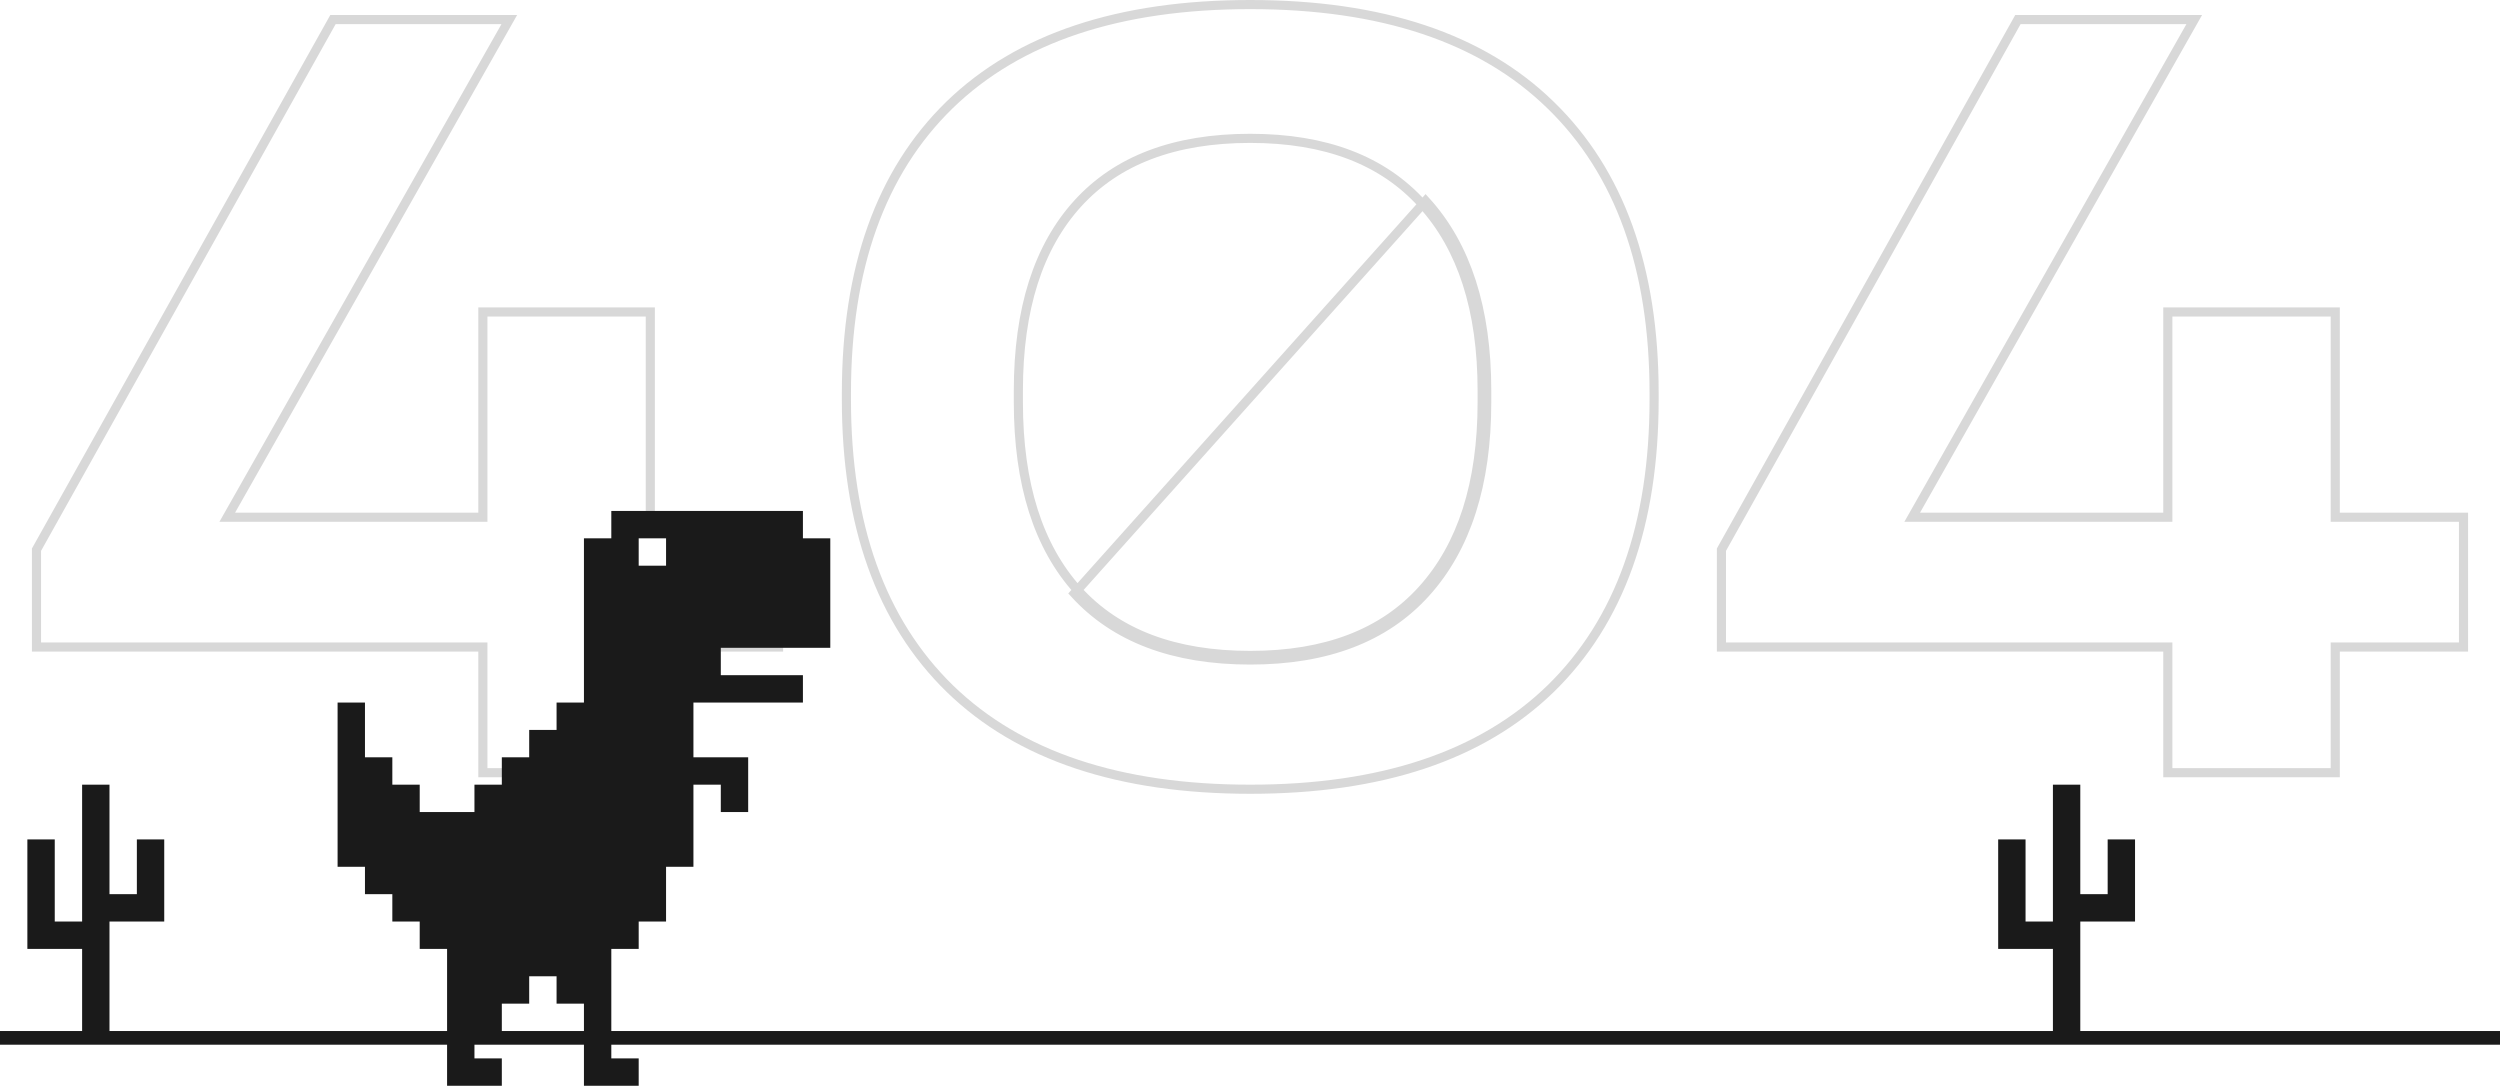
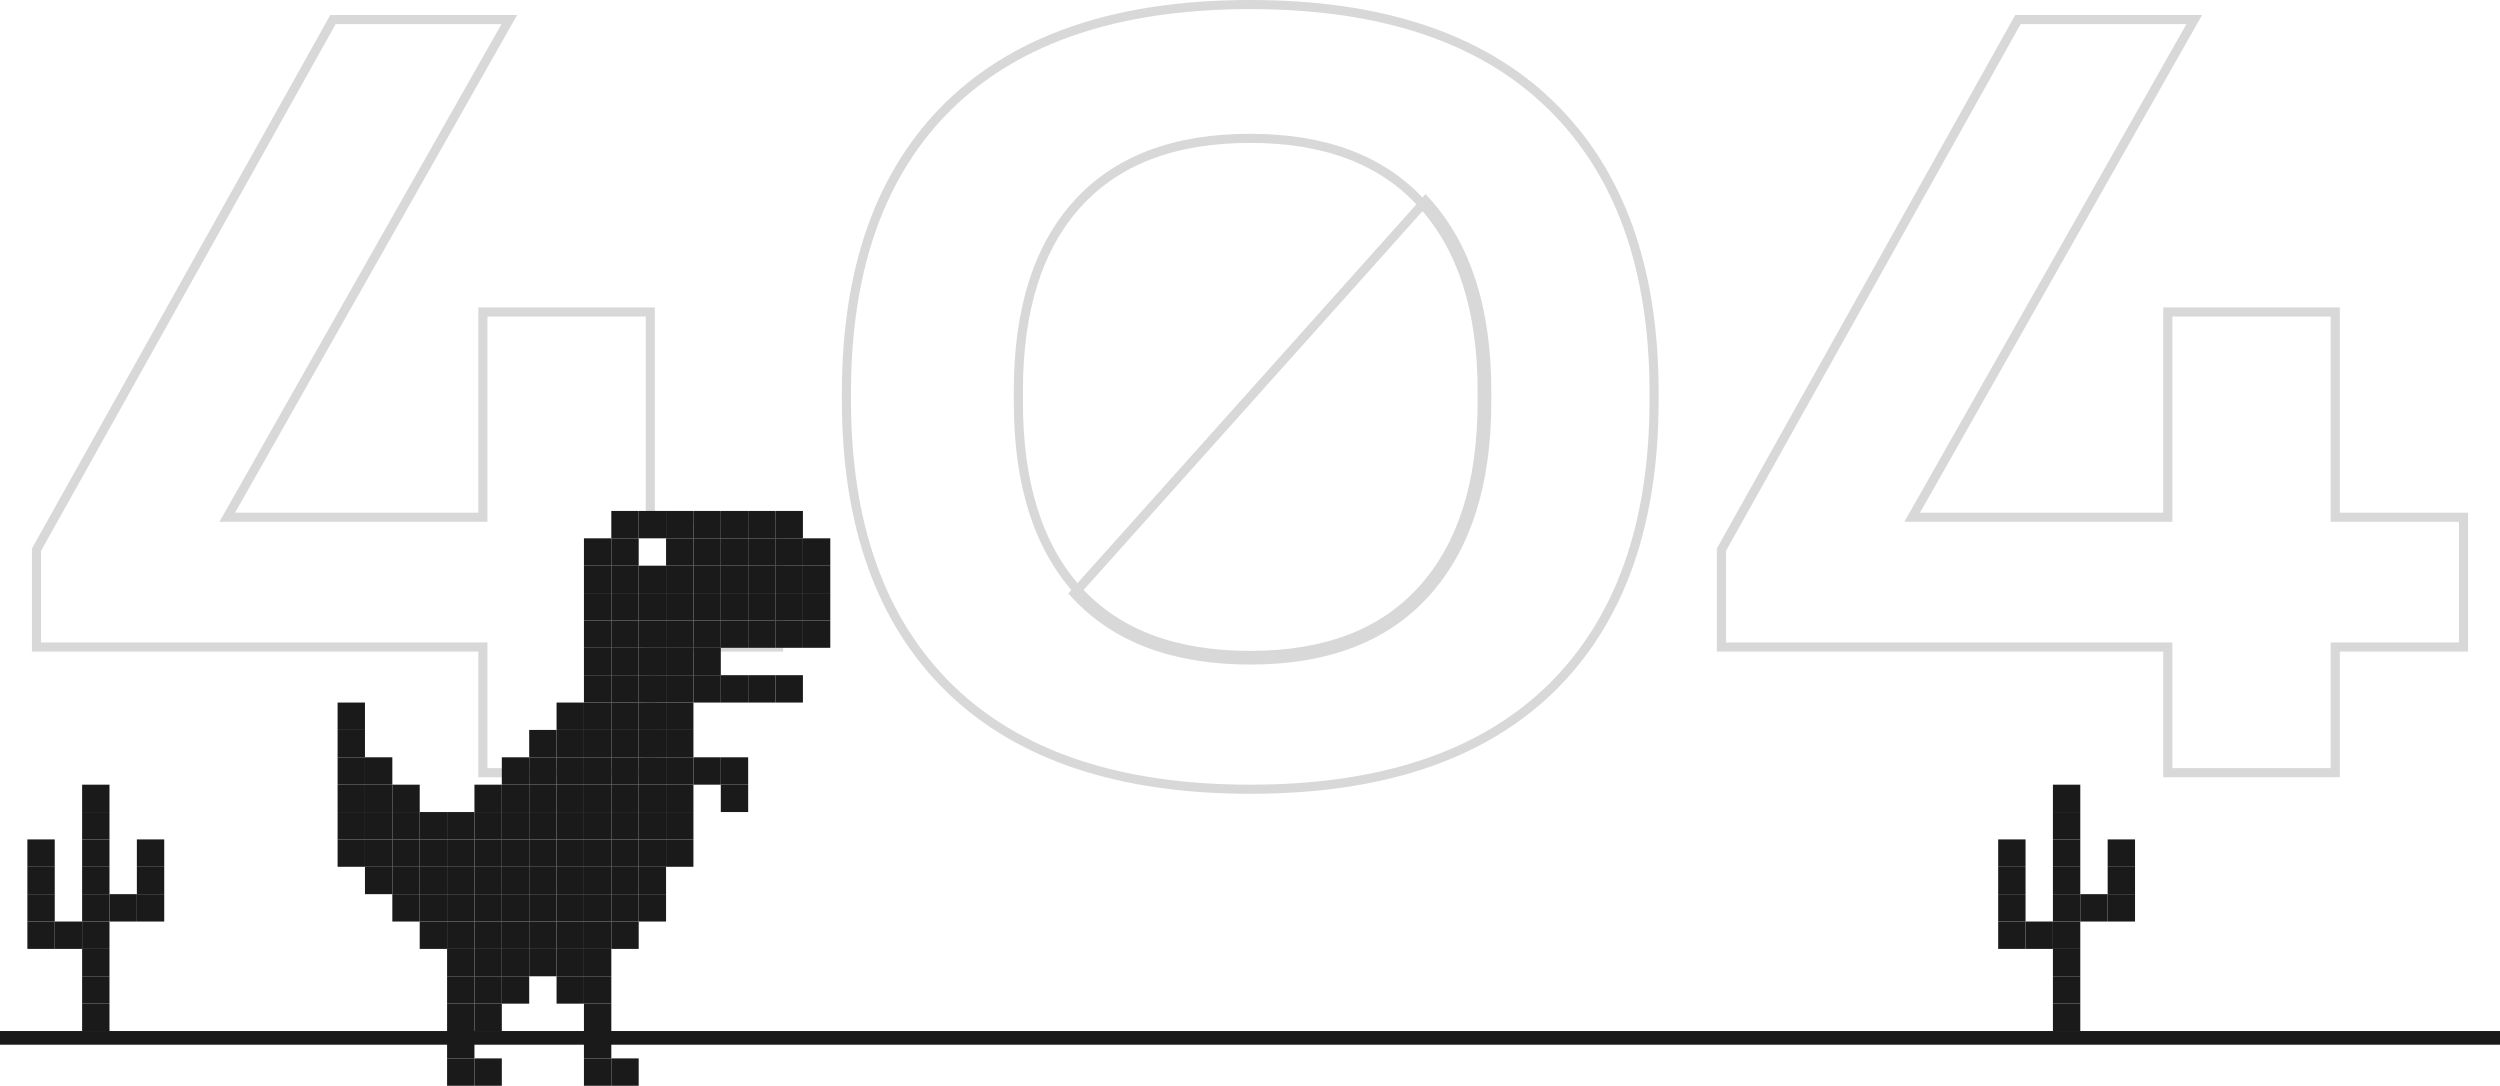
- <svg xmlns="http://www.w3.org/2000/svg" width="548" height="238" fill="none">
-   <path d="M105.846 168.378v1h36.701v-27.546h28.113v-28.45h-28.113V68.385h-36.701v44.997H49.81L110.79 5.786l.847-1.494H72.985l-.286.512L8.127 120.26l-.127.228v21.345h97.846v26.546zm102.392-17.392l.002.002C223.421 165.714 245.416 173 274.057 173c28.641 0 50.635-7.286 65.816-22.012l.002-.002c15.182-14.801 22.704-35.981 22.704-63.382v-1.427c0-27.328-7.522-48.435-22.704-63.163C324.766 8.286 302.77 1 274.057 1c-28.714 0-50.745 7.286-65.927 22.012l-.002.002c-15.109 14.728-22.594 35.836-22.594 63.163v1.427c0 27.401 7.522 48.581 22.704 63.382zm103.512-21.69h0c-8.62 9.541-21.13 14.377-37.693 14.377-16.64 0-29.186-4.802-37.805-14.269-8.638-9.561-13.028-23.262-13.028-41.252v-2.524c0-17.916 4.39-31.543 13.027-41.031 8.619-9.468 21.165-14.27 37.806-14.27 16.563 0 29.073 4.836 37.693 14.377l.003.003c8.712 9.563 13.136 23.156 13.136 40.921v2.524c0 17.839-4.424 31.507-13.139 41.144zm14.139-43.668c0-17.925-4.465-31.79-13.397-41.594l-76.981 86.042c8.859 9.731 21.707 14.597 38.546 14.597 16.765 0 29.577-4.902 38.435-14.707 8.932-9.877 13.397-23.815 13.397-41.814v-2.524zm149.297 82.75v1h36.701v-27.546H540v-28.45h-28.113V68.385h-36.701v44.997h-56.035L480.13 5.786l.847-1.494h-38.652l-.286.512-64.572 115.455-.127.228v21.345h97.846v26.546z" stroke="#D8D8D8" stroke-width="2" />
-   <path fill="#1A1A1A" d="M24 202v6h-6v-6zm0-24v6h-6v-6zm-6 24v6h-6v-6zm12-6v6h-6v-6zm-18 6v6H6v-6zm0-6v6H6v-6zm24-6v6h-6v-6zm-12 18v6h-6v-6zm0-24v6h-6v-6zm0-12v6h-6v-6zm0 42v6h-6v-6zm0-24v6h-6v-6zm-12-6v6H6v-6zm24 12v6h-6v-6zm-12 24v6h-6v-6zm0-24v6h-6v-6zm-12-6v6H6v-6zm24-6v6h-6v-6zm420 18v6h-6v-6zm0-24v6h-6v-6zm-6 24v6h-6v-6zm12-6v6h-6v-6zm-18 6v6h-6v-6zm0-6v6h-6v-6zm24-6v6h-6v-6zm-12 18v6h-6v-6zm0-24v6h-6v-6zm0-12v6h-6v-6zm0 42v6h-6v-6zm0-24v6h-6v-6zm-12-6v6h-6v-6zm24 12v6h-6v-6zm-12 24v6h-6v-6zm0-24v6h-6v-6zm-12-6v6h-6v-6zm24-6v6h-6v-6zm80 42v3H0v-3zM140 112v6h-6v-6zm24 0v6h-6v-6zm0 6v6h-6v-6zm0 6v6h-6v-6zm0 6v6h-6v-6zm0 6v6h-6v-6zm-18-24v6h-6v-6zm0 12v6h-6v-6zm0 6v6h-6v-6zm0 6v6h-6v-6zm0 6v6h-6v-6zm0 6v6h-6v-6zm0 6v6h-6v-6zm0 6v6h-6v-6zm-6 6v6h-6v-6zm0 6v6h-6v-6zm0 6v6h-6v-6zm0 6v6h-6v-6zm0 6v6h-6v-6zm0 6v6h-6v-6zm0 6v6h-6v-6zm24-54v6h-6v-6zm6-36v6h-6v-6zm0 6v6h-6v-6zm0 6v6h-6v-6zm0 6v6h-6v-6zm0 6v6h-6v-6zm-18-24v6h-6v-6zm0 6v6h-6v-6zm0 6v6h-6v-6zm0 6v6h-6v-6zm0 6v6h-6v-6zm0 6v6h-6v-6zm0 6v6h-6v-6zm0 6v6h-6v-6zm0 6v6h-6v-6zm-6 6v6h-6v-6zm0 6v6h-6v-6zm0 6v6h-6v-6zm0 6v6h-6v-6zm0 6v6h-6v-6zm0 6v6h-6v-6zm6-30v6h-6v-6zm0 6v6h-6v-6zm0 6v6h-6v-6zm0 6v6h-6v-6zm6-18v6h-6v-6zm6 0v6h-6v-6zm0 6v6h-6v-6zm6-24v6h-6v-6zm6-36v6h-6v-6zm0 6v6h-6v-6zm0 6v6h-6v-6zm0 6v6h-6v-6zm0 6v6h-6v-6zm6-18v6h-6v-6zm0 6v6h-6v-6zm0 6v6h-6v-6zm0 6v6h-6v-6zm-24-24v6h-6v-6zm0 6v6h-6v-6zm0 6v6h-6v-6zm0 6v6h-6v-6zm0 6v6h-6v-6zm0 6v6h-6v-6zm0 6v6h-6v-6zm18 0v6h-6v-6zm-42-30v6h-6v-6zm0 6v6h-6v-6zm0 6v6h-6v-6zm0 6v6h-6v-6zm0 6v6h-6v-6zm0 6v6h-6v-6zm0 6v6h-6v-6zm0 6v6h-6v-6zm-6 6v6h-6v-6zm0 6v6h-6v-6zm0 6v6h-6v-6zm0 6v6h-6v-6zm0 6v6h-6v-6zm0 6v6h-6v-6zm0 6v6h-6v-6zm0 6v6h-6v-6zm-30-30v6h-6v-6zm0 6v6h-6v-6zm0 6v6h-6v-6zm0 6v6h-6v-6zm0 6v6h-6v-6zm30-48v6h-6v-6zm0 6v6h-6v-6zm-6 6v6h-6v-6zm0 6v6h-6v-6zm0 6v6h-6v-6zm0 6v6h-6v-6zm0 6v6h-6v-6zm0 6v6h-6v-6zm0 6v6h-6v-6zm0 6v6h-6v-6zm-30-30v6h-6v-6zm0 6v6h-6v-6zm0 6v6h-6v-6zm0 6v6h-6v-6zm0-24v6h-6v-6zm30-12v6h-6v-6zm-6 6v6h-6v-6zm0 6v6h-6v-6zm0 6v6h-6v-6zm0 6v6h-6v-6zm0 6v6h-6v-6zm0 6v6h-6v-6zm0 6v6h-6v-6zm0 6v6h-6v-6zm0 6v6h-6v-6zm-30-36v6h-6v-6zm0 6v6h-6v-6zm0 6v6h-6v-6zm0-18v6h-6v-6zm0-6v6h-6v-6zm24 6v6h-6v-6zm0 6v6h-6v-6zm0 6v6h-6v-6zm0 6v6h-6v-6zm0 6v6h-6v-6zm0 6v6h-6v-6zm0 6v6h-6v-6zm0 6v6h-6v-6zm0 6v6h-6v-6zm24-6v6h-6v-6zm-6 0v6h-6v-6zm-48-36v6h-6v-6zm0 6v6h-6v-6zm0-12v6h-6v-6zm0-6v6h-6v-6zm0-6v6h-6v-6zm0-6v6h-6v-6zm60-36v6h-6v-6zm0 6v6h-6v-6zm0 6v6h-6v-6zm0 6v6h-6v-6zm0 6v6h-6v-6zm0 6v6h-6v-6zm0 6v6h-6v-6zm0 6v6h-6v-6zm-6 6v6h-6v-6zm0 6v6h-6v-6zm0 6v6h-6v-6zm0 6v6h-6v-6zm0 6v6h-6v-6zm0 6v6h-6v-6zm0 6v6h-6v-6zm0 6v6h-6v-6zm-30-30v6h-6v-6zm0 6v6h-6v-6zm0 6v6h-6v-6zm0 6v6h-6v-6zm0 6v6h-6v-6zm0 6v6h-6v-6zm0 6v6h-6v-6zm0 6v6h-6v-6zm30 0v6h-6v-6z" />
-   <path fill="#1A1A1A" d="M104 226v6h-6v-6zm30 0v6h-6v-6zm-30 6v6h-6v-6zm30 0v6h-6v-6zm-24 0v6h-6v-6zm30 0v6h-6v-6z" />
+ <svg xmlns="http://www.w3.org/2000/svg" width="548" height="238" viewBox="0 0 548 238" fill="none">
+   <path d="M105.846 168.378V169.378H106.846H141.547H142.547V168.378V141.832H169.66H170.66V140.832V114.382V113.382H169.66H142.547V69.385V68.385H141.547H106.846H105.846V69.385V113.382H49.81L110.79 5.786L111.637 4.292H109.92H73.572H72.985L72.699 4.804L8.127 120.259L8 120.487V120.748V140.832V141.832H9H105.846V168.378ZM208.238 150.986L208.24 150.988C223.421 165.714 245.416 173 274.057 173C302.698 173 324.692 165.714 339.873 150.988L339.875 150.986C355.057 136.185 362.579 115.005 362.579 87.604V86.177C362.579 58.849 355.057 37.742 339.875 23.014C324.766 8.286 302.77 1 274.057 1C245.343 1 223.312 8.286 208.13 23.012L208.128 23.014C193.019 37.742 185.534 58.85 185.534 86.177V87.604C185.534 115.005 193.056 136.185 208.238 150.986ZM311.75 129.296L311.75 129.296C303.13 138.837 290.62 143.673 274.057 143.673C257.417 143.673 244.871 138.871 236.252 129.404C227.614 119.843 223.224 106.142 223.224 88.152V85.628C223.224 67.712 227.614 54.085 236.251 44.597C244.87 35.129 257.416 30.327 274.057 30.327C290.62 30.327 303.13 35.163 311.75 44.704L311.753 44.707C320.465 54.27 324.889 67.863 324.889 85.628V88.152C324.889 105.991 320.465 119.659 311.75 129.296ZM325.889 85.628C325.889 67.703 321.424 53.838 312.492 44.034L235.511 130.076C244.37 139.807 257.218 144.673 274.057 144.673C290.822 144.673 303.634 139.771 312.492 129.966C321.424 120.089 325.889 106.151 325.889 88.152V85.628ZM475.186 168.378V169.378H476.186H510.887H511.887V168.378V141.832H539H540V140.832V114.382V113.382H539H511.887V69.385V68.385H510.887H476.186H475.186V69.385V113.382H419.151L480.13 5.786L480.977 4.292H479.26H442.912H442.325L442.039 4.804L377.467 120.259L377.34 120.487V120.748V140.832V141.832H378.34H475.186V168.378Z" stroke="#D8D8D8" stroke-width="2" />
+   <rect x="24" y="202" width="6" height="6" transform="rotate(90 24 202)" fill="#1A1A1A" />
+   <rect x="24" y="178" width="6" height="6" transform="rotate(90 24 178)" fill="#1A1A1A" />
+   <rect x="18" y="202" width="6" height="6" transform="rotate(90 18 202)" fill="#1A1A1A" />
+   <rect x="30" y="196" width="6" height="6" transform="rotate(90 30 196)" fill="#1A1A1A" />
+   <rect x="12" y="202" width="6" height="6" transform="rotate(90 12 202)" fill="#1A1A1A" />
+   <rect x="12" y="196" width="6" height="6" transform="rotate(90 12 196)" fill="#1A1A1A" />
+   <rect x="36" y="190" width="6" height="6" transform="rotate(90 36 190)" fill="#1A1A1A" />
+   <rect x="24" y="208" width="6" height="6" transform="rotate(90 24 208)" fill="#1A1A1A" />
+   <rect x="24" y="184" width="6" height="6" transform="rotate(90 24 184)" fill="#1A1A1A" />
+   <rect x="24" y="172" width="6" height="6" transform="rotate(90 24 172)" fill="#1A1A1A" />
+   <rect x="24" y="214" width="6" height="6" transform="rotate(90 24 214)" fill="#1A1A1A" />
+   <rect x="24" y="190" width="6" height="6" transform="rotate(90 24 190)" fill="#1A1A1A" />
+   <rect x="12" y="184" width="6" height="6" transform="rotate(90 12 184)" fill="#1A1A1A" />
+   <rect x="36" y="196" width="6" height="6" transform="rotate(90 36 196)" fill="#1A1A1A" />
+   <rect x="24" y="220" width="6" height="6" transform="rotate(90 24 220)" fill="#1A1A1A" />
+   <rect x="24" y="196" width="6" height="6" transform="rotate(90 24 196)" fill="#1A1A1A" />
+   <rect x="12" y="190" width="6" height="6" transform="rotate(90 12 190)" fill="#1A1A1A" />
+   <rect x="36" y="184" width="6" height="6" transform="rotate(90 36 184)" fill="#1A1A1A" />
+   <rect x="456" y="202" width="6" height="6" transform="rotate(90 456 202)" fill="#1A1A1A" />
+   <rect x="456" y="178" width="6" height="6" transform="rotate(90 456 178)" fill="#1A1A1A" />
+   <rect x="450" y="202" width="6" height="6" transform="rotate(90 450 202)" fill="#1A1A1A" />
+   <rect x="462" y="196" width="6" height="6" transform="rotate(90 462 196)" fill="#1A1A1A" />
+   <rect x="444" y="202" width="6" height="6" transform="rotate(90 444 202)" fill="#1A1A1A" />
+   <rect x="444" y="196" width="6" height="6" transform="rotate(90 444 196)" fill="#1A1A1A" />
+   <rect x="468" y="190" width="6" height="6" transform="rotate(90 468 190)" fill="#1A1A1A" />
+   <rect x="456" y="208" width="6" height="6" transform="rotate(90 456 208)" fill="#1A1A1A" />
+   <rect x="456" y="184" width="6" height="6" transform="rotate(90 456 184)" fill="#1A1A1A" />
+   <rect x="456" y="172" width="6" height="6" transform="rotate(90 456 172)" fill="#1A1A1A" />
+   <rect x="456" y="214" width="6" height="6" transform="rotate(90 456 214)" fill="#1A1A1A" />
+   <rect x="456" y="190" width="6" height="6" transform="rotate(90 456 190)" fill="#1A1A1A" />
+   <rect x="444" y="184" width="6" height="6" transform="rotate(90 444 184)" fill="#1A1A1A" />
+   <rect x="468" y="196" width="6" height="6" transform="rotate(90 468 196)" fill="#1A1A1A" />
+   <rect x="456" y="220" width="6" height="6" transform="rotate(90 456 220)" fill="#1A1A1A" />
+   <rect x="456" y="196" width="6" height="6" transform="rotate(90 456 196)" fill="#1A1A1A" />
+   <rect x="444" y="190" width="6" height="6" transform="rotate(90 444 190)" fill="#1A1A1A" />
+   <rect x="468" y="184" width="6" height="6" transform="rotate(90 468 184)" fill="#1A1A1A" />
+   <rect x="548" y="226" width="3" height="548" transform="rotate(90 548 226)" fill="#1A1A1A" />
+   <rect x="140" y="112" width="6" height="6" transform="rotate(90 140 112)" fill="#1A1A1A" />
+   <rect x="164" y="112" width="6" height="6" transform="rotate(90 164 112)" fill="#1A1A1A" />
+   <rect x="164" y="118" width="6" height="6" transform="rotate(90 164 118)" fill="#1A1A1A" />
+   <rect x="164" y="124" width="6" height="6" transform="rotate(90 164 124)" fill="#1A1A1A" />
+   <rect x="164" y="130" width="6" height="6" transform="rotate(90 164 130)" fill="#1A1A1A" />
+   <rect x="164" y="136" width="6" height="6" transform="rotate(90 164 136)" fill="#1A1A1A" />
+   <rect x="146" y="112" width="6" height="6" transform="rotate(90 146 112)" fill="#1A1A1A" />
+   <rect x="146" y="124" width="6" height="6" transform="rotate(90 146 124)" fill="#1A1A1A" />
+   <rect x="146" y="130" width="6" height="6" transform="rotate(90 146 130)" fill="#1A1A1A" />
+   <rect x="146" y="136" width="6" height="6" transform="rotate(90 146 136)" fill="#1A1A1A" />
+   <rect x="146" y="142" width="6" height="6" transform="rotate(90 146 142)" fill="#1A1A1A" />
+   <rect x="146" y="148" width="6" height="6" transform="rotate(90 146 148)" fill="#1A1A1A" />
+   <rect x="146" y="154" width="6" height="6" transform="rotate(90 146 154)" fill="#1A1A1A" />
+   <rect x="146" y="160" width="6" height="6" transform="rotate(90 146 160)" fill="#1A1A1A" />
+   <rect x="140" y="166" width="6" height="6" transform="rotate(90 140 166)" fill="#1A1A1A" />
+   <rect x="140" y="172" width="6" height="6" transform="rotate(90 140 172)" fill="#1A1A1A" />
+   <rect x="140" y="178" width="6" height="6" transform="rotate(90 140 178)" fill="#1A1A1A" />
+   <rect x="140" y="184" width="6" height="6" transform="rotate(90 140 184)" fill="#1A1A1A" />
+   <rect x="140" y="190" width="6" height="6" transform="rotate(90 140 190)" fill="#1A1A1A" />
+   <rect x="140" y="196" width="6" height="6" transform="rotate(90 140 196)" fill="#1A1A1A" />
+   <rect x="140" y="202" width="6" height="6" transform="rotate(90 140 202)" fill="#1A1A1A" />
+   <rect x="164" y="148" width="6" height="6" transform="rotate(90 164 148)" fill="#1A1A1A" />
+   <rect x="170" y="112" width="6" height="6" transform="rotate(90 170 112)" fill="#1A1A1A" />
+   <rect x="170" y="118" width="6" height="6" transform="rotate(90 170 118)" fill="#1A1A1A" />
+   <rect x="170" y="124" width="6" height="6" transform="rotate(90 170 124)" fill="#1A1A1A" />
+   <rect x="170" y="130" width="6" height="6" transform="rotate(90 170 130)" fill="#1A1A1A" />
+   <rect x="170" y="136" width="6" height="6" transform="rotate(90 170 136)" fill="#1A1A1A" />
+   <rect x="152" y="112" width="6" height="6" transform="rotate(90 152 112)" fill="#1A1A1A" />
+   <rect x="152" y="118" width="6" height="6" transform="rotate(90 152 118)" fill="#1A1A1A" />
+   <rect x="152" y="124" width="6" height="6" transform="rotate(90 152 124)" fill="#1A1A1A" />
+   <rect x="152" y="130" width="6" height="6" transform="rotate(90 152 130)" fill="#1A1A1A" />
+   <rect x="152" y="136" width="6" height="6" transform="rotate(90 152 136)" fill="#1A1A1A" />
+   <rect x="152" y="142" width="6" height="6" transform="rotate(90 152 142)" fill="#1A1A1A" />
+   <rect x="152" y="148" width="6" height="6" transform="rotate(90 152 148)" fill="#1A1A1A" />
+   <rect x="152" y="154" width="6" height="6" transform="rotate(90 152 154)" fill="#1A1A1A" />
+   <rect x="152" y="160" width="6" height="6" transform="rotate(90 152 160)" fill="#1A1A1A" />
+   <rect x="146" y="166" width="6" height="6" transform="rotate(90 146 166)" fill="#1A1A1A" />
+   <rect x="146" y="172" width="6" height="6" transform="rotate(90 146 172)" fill="#1A1A1A" />
+   <rect x="146" y="178" width="6" height="6" transform="rotate(90 146 178)" fill="#1A1A1A" />
+   <rect x="146" y="184" width="6" height="6" transform="rotate(90 146 184)" fill="#1A1A1A" />
+   <rect x="146" y="190" width="6" height="6" transform="rotate(90 146 190)" fill="#1A1A1A" />
+   <rect x="146" y="196" width="6" height="6" transform="rotate(90 146 196)" fill="#1A1A1A" />
+   <rect x="152" y="166" width="6" height="6" transform="rotate(90 152 166)" fill="#1A1A1A" />
+   <rect x="152" y="172" width="6" height="6" transform="rotate(90 152 172)" fill="#1A1A1A" />
+   <rect x="152" y="178" width="6" height="6" transform="rotate(90 152 178)" fill="#1A1A1A" />
+   <rect x="152" y="184" width="6" height="6" transform="rotate(90 152 184)" fill="#1A1A1A" />
+   <rect x="158" y="166" width="6" height="6" transform="rotate(90 158 166)" fill="#1A1A1A" />
+   <rect x="164" y="166" width="6" height="6" transform="rotate(90 164 166)" fill="#1A1A1A" />
+   <rect x="164" y="172" width="6" height="6" transform="rotate(90 164 172)" fill="#1A1A1A" />
+   <rect x="170" y="148" width="6" height="6" transform="rotate(90 170 148)" fill="#1A1A1A" />
+   <rect x="176" y="112" width="6" height="6" transform="rotate(90 176 112)" fill="#1A1A1A" />
+   <rect x="176" y="118" width="6" height="6" transform="rotate(90 176 118)" fill="#1A1A1A" />
+   <rect x="176" y="124" width="6" height="6" transform="rotate(90 176 124)" fill="#1A1A1A" />
+   <rect x="176" y="130" width="6" height="6" transform="rotate(90 176 130)" fill="#1A1A1A" />
+   <rect x="176" y="136" width="6" height="6" transform="rotate(90 176 136)" fill="#1A1A1A" />
+   <rect x="182" y="118" width="6" height="6" transform="rotate(90 182 118)" fill="#1A1A1A" />
+   <rect x="182" y="124" width="6" height="6" transform="rotate(90 182 124)" fill="#1A1A1A" />
+   <rect x="182" y="130" width="6" height="6" transform="rotate(90 182 130)" fill="#1A1A1A" />
+   <rect x="182" y="136" width="6" height="6" transform="rotate(90 182 136)" fill="#1A1A1A" />
+   <rect x="158" y="112" width="6" height="6" transform="rotate(90 158 112)" fill="#1A1A1A" />
+   <rect x="158" y="118" width="6" height="6" transform="rotate(90 158 118)" fill="#1A1A1A" />
+   <rect x="158" y="124" width="6" height="6" transform="rotate(90 158 124)" fill="#1A1A1A" />
+   <rect x="158" y="130" width="6" height="6" transform="rotate(90 158 130)" fill="#1A1A1A" />
+   <rect x="158" y="136" width="6" height="6" transform="rotate(90 158 136)" fill="#1A1A1A" />
+   <rect x="158" y="142" width="6" height="6" transform="rotate(90 158 142)" fill="#1A1A1A" />
+   <rect x="158" y="148" width="6" height="6" transform="rotate(90 158 148)" fill="#1A1A1A" />
+   <rect x="176" y="148" width="6" height="6" transform="rotate(90 176 148)" fill="#1A1A1A" />
+   <rect x="134" y="118" width="6" height="6" transform="rotate(90 134 118)" fill="#1A1A1A" />
+   <rect x="134" y="124" width="6" height="6" transform="rotate(90 134 124)" fill="#1A1A1A" />
+   <rect x="134" y="130" width="6" height="6" transform="rotate(90 134 130)" fill="#1A1A1A" />
+   <rect x="134" y="136" width="6" height="6" transform="rotate(90 134 136)" fill="#1A1A1A" />
+   <rect x="134" y="142" width="6" height="6" transform="rotate(90 134 142)" fill="#1A1A1A" />
+   <rect x="134" y="148" width="6" height="6" transform="rotate(90 134 148)" fill="#1A1A1A" />
+   <rect x="134" y="154" width="6" height="6" transform="rotate(90 134 154)" fill="#1A1A1A" />
+   <rect x="134" y="160" width="6" height="6" transform="rotate(90 134 160)" fill="#1A1A1A" />
+   <rect x="128" y="166" width="6" height="6" transform="rotate(90 128 166)" fill="#1A1A1A" />
+   <rect x="128" y="172" width="6" height="6" transform="rotate(90 128 172)" fill="#1A1A1A" />
+   <rect x="128" y="178" width="6" height="6" transform="rotate(90 128 178)" fill="#1A1A1A" />
+   <rect x="128" y="184" width="6" height="6" transform="rotate(90 128 184)" fill="#1A1A1A" />
+   <rect x="128" y="190" width="6" height="6" transform="rotate(90 128 190)" fill="#1A1A1A" />
+   <rect x="128" y="196" width="6" height="6" transform="rotate(90 128 196)" fill="#1A1A1A" />
+   <rect x="128" y="202" width="6" height="6" transform="rotate(90 128 202)" fill="#1A1A1A" />
+   <rect x="128" y="208" width="6" height="6" transform="rotate(90 128 208)" fill="#1A1A1A" />
+   <rect x="98" y="178" width="6" height="6" transform="rotate(90 98 178)" fill="#1A1A1A" />
+   <rect x="98" y="184" width="6" height="6" transform="rotate(90 98 184)" fill="#1A1A1A" />
+   <rect x="98" y="190" width="6" height="6" transform="rotate(90 98 190)" fill="#1A1A1A" />
+   <rect x="98" y="196" width="6" height="6" transform="rotate(90 98 196)" fill="#1A1A1A" />
+   <rect x="98" y="202" width="6" height="6" transform="rotate(90 98 202)" fill="#1A1A1A" />
+   <rect x="128" y="154" width="6" height="6" transform="rotate(90 128 154)" fill="#1A1A1A" />
+   <rect x="128" y="160" width="6" height="6" transform="rotate(90 128 160)" fill="#1A1A1A" />
+   <rect x="122" y="166" width="6" height="6" transform="rotate(90 122 166)" fill="#1A1A1A" />
+   <rect x="122" y="172" width="6" height="6" transform="rotate(90 122 172)" fill="#1A1A1A" />
+   <rect x="122" y="178" width="6" height="6" transform="rotate(90 122 178)" fill="#1A1A1A" />
+   <rect x="122" y="184" width="6" height="6" transform="rotate(90 122 184)" fill="#1A1A1A" />
+   <rect x="122" y="190" width="6" height="6" transform="rotate(90 122 190)" fill="#1A1A1A" />
+   <rect x="122" y="196" width="6" height="6" transform="rotate(90 122 196)" fill="#1A1A1A" />
+   <rect x="122" y="202" width="6" height="6" transform="rotate(90 122 202)" fill="#1A1A1A" />
+   <rect x="122" y="208" width="6" height="6" transform="rotate(90 122 208)" fill="#1A1A1A" />
+   <rect x="92" y="178" width="6" height="6" transform="rotate(90 92 178)" fill="#1A1A1A" />
+   <rect x="92" y="184" width="6" height="6" transform="rotate(90 92 184)" fill="#1A1A1A" />
+   <rect x="92" y="190" width="6" height="6" transform="rotate(90 92 190)" fill="#1A1A1A" />
+   <rect x="92" y="196" width="6" height="6" transform="rotate(90 92 196)" fill="#1A1A1A" />
+   <rect x="92" y="172" width="6" height="6" transform="rotate(90 92 172)" fill="#1A1A1A" />
+   <rect x="122" y="160" width="6" height="6" transform="rotate(90 122 160)" fill="#1A1A1A" />
+   <rect x="116" y="166" width="6" height="6" transform="rotate(90 116 166)" fill="#1A1A1A" />
+   <rect x="116" y="172" width="6" height="6" transform="rotate(90 116 172)" fill="#1A1A1A" />
+   <rect x="116" y="178" width="6" height="6" transform="rotate(90 116 178)" fill="#1A1A1A" />
+   <rect x="116" y="184" width="6" height="6" transform="rotate(90 116 184)" fill="#1A1A1A" />
+   <rect x="116" y="190" width="6" height="6" transform="rotate(90 116 190)" fill="#1A1A1A" />
+   <rect x="116" y="196" width="6" height="6" transform="rotate(90 116 196)" fill="#1A1A1A" />
+   <rect x="116" y="202" width="6" height="6" transform="rotate(90 116 202)" fill="#1A1A1A" />
+   <rect x="116" y="208" width="6" height="6" transform="rotate(90 116 208)" fill="#1A1A1A" />
+   <rect x="116" y="214" width="6" height="6" transform="rotate(90 116 214)" fill="#1A1A1A" />
+   <rect x="86" y="178" width="6" height="6" transform="rotate(90 86 178)" fill="#1A1A1A" />
+   <rect x="86" y="184" width="6" height="6" transform="rotate(90 86 184)" fill="#1A1A1A" />
+   <rect x="86" y="190" width="6" height="6" transform="rotate(90 86 190)" fill="#1A1A1A" />
+   <rect x="86" y="172" width="6" height="6" transform="rotate(90 86 172)" fill="#1A1A1A" />
+   <rect x="86" y="166" width="6" height="6" transform="rotate(90 86 166)" fill="#1A1A1A" />
+   <rect x="110" y="172" width="6" height="6" transform="rotate(90 110 172)" fill="#1A1A1A" />
+   <rect x="110" y="178" width="6" height="6" transform="rotate(90 110 178)" fill="#1A1A1A" />
+   <rect x="110" y="184" width="6" height="6" transform="rotate(90 110 184)" fill="#1A1A1A" />
+   <rect x="110" y="190" width="6" height="6" transform="rotate(90 110 190)" fill="#1A1A1A" />
+   <rect x="110" y="196" width="6" height="6" transform="rotate(90 110 196)" fill="#1A1A1A" />
+   <rect x="110" y="202" width="6" height="6" transform="rotate(90 110 202)" fill="#1A1A1A" />
+   <rect x="110" y="208" width="6" height="6" transform="rotate(90 110 208)" fill="#1A1A1A" />
+   <rect x="110" y="214" width="6" height="6" transform="rotate(90 110 214)" fill="#1A1A1A" />
+   <rect x="110" y="220" width="6" height="6" transform="rotate(90 110 220)" fill="#1A1A1A" />
+   <rect x="134" y="214" width="6" height="6" transform="rotate(90 134 214)" fill="#1A1A1A" />
+   <rect x="128" y="214" width="6" height="6" transform="rotate(90 128 214)" fill="#1A1A1A" />
+   <rect x="80" y="178" width="6" height="6" transform="rotate(90 80 178)" fill="#1A1A1A" />
+   <rect x="80" y="184" width="6" height="6" transform="rotate(90 80 184)" fill="#1A1A1A" />
+   <rect x="80" y="172" width="6" height="6" transform="rotate(90 80 172)" fill="#1A1A1A" />
+   <rect x="80" y="166" width="6" height="6" transform="rotate(90 80 166)" fill="#1A1A1A" />
+   <rect x="80" y="160" width="6" height="6" transform="rotate(90 80 160)" fill="#1A1A1A" />
+   <rect x="80" y="154" width="6" height="6" transform="rotate(90 80 154)" fill="#1A1A1A" />
+   <rect x="140" y="118" width="6" height="6" transform="rotate(90 140 118)" fill="#1A1A1A" />
+   <rect x="140" y="124" width="6" height="6" transform="rotate(90 140 124)" fill="#1A1A1A" />
+   <rect x="140" y="130" width="6" height="6" transform="rotate(90 140 130)" fill="#1A1A1A" />
+   <rect x="140" y="136" width="6" height="6" transform="rotate(90 140 136)" fill="#1A1A1A" />
+   <rect x="140" y="142" width="6" height="6" transform="rotate(90 140 142)" fill="#1A1A1A" />
+   <rect x="140" y="148" width="6" height="6" transform="rotate(90 140 148)" fill="#1A1A1A" />
+   <rect x="140" y="154" width="6" height="6" transform="rotate(90 140 154)" fill="#1A1A1A" />
+   <rect x="140" y="160" width="6" height="6" transform="rotate(90 140 160)" fill="#1A1A1A" />
+   <rect x="134" y="166" width="6" height="6" transform="rotate(90 134 166)" fill="#1A1A1A" />
+   <rect x="134" y="172" width="6" height="6" transform="rotate(90 134 172)" fill="#1A1A1A" />
+   <rect x="134" y="178" width="6" height="6" transform="rotate(90 134 178)" fill="#1A1A1A" />
+   <rect x="134" y="184" width="6" height="6" transform="rotate(90 134 184)" fill="#1A1A1A" />
+   <rect x="134" y="190" width="6" height="6" transform="rotate(90 134 190)" fill="#1A1A1A" />
+   <rect x="134" y="196" width="6" height="6" transform="rotate(90 134 196)" fill="#1A1A1A" />
+   <rect x="134" y="202" width="6" height="6" transform="rotate(90 134 202)" fill="#1A1A1A" />
+   <rect x="134" y="208" width="6" height="6" transform="rotate(90 134 208)" fill="#1A1A1A" />
+   <rect x="104" y="178" width="6" height="6" transform="rotate(90 104 178)" fill="#1A1A1A" />
+   <rect x="104" y="184" width="6" height="6" transform="rotate(90 104 184)" fill="#1A1A1A" />
+   <rect x="104" y="190" width="6" height="6" transform="rotate(90 104 190)" fill="#1A1A1A" />
+   <rect x="104" y="196" width="6" height="6" transform="rotate(90 104 196)" fill="#1A1A1A" />
+   <rect x="104" y="202" width="6" height="6" transform="rotate(90 104 202)" fill="#1A1A1A" />
+   <rect x="104" y="208" width="6" height="6" transform="rotate(90 104 208)" fill="#1A1A1A" />
+   <rect x="104" y="214" width="6" height="6" transform="rotate(90 104 214)" fill="#1A1A1A" />
+   <rect x="104" y="220" width="6" height="6" transform="rotate(90 104 220)" fill="#1A1A1A" />
+   <rect x="134" y="220" width="6" height="6" transform="rotate(90 134 220)" fill="#1A1A1A" />
+   <rect x="104" y="226" width="6" height="6" transform="rotate(90 104 226)" fill="#1A1A1A" />
+   <rect x="134" y="226" width="6" height="6" transform="rotate(90 134 226)" fill="#1A1A1A" />
+   <rect x="104" y="232" width="6" height="6" transform="rotate(90 104 232)" fill="#1A1A1A" />
+   <rect x="134" y="232" width="6" height="6" transform="rotate(90 134 232)" fill="#1A1A1A" />
+   <rect x="110" y="232" width="6" height="6" transform="rotate(90 110 232)" fill="#1A1A1A" />
+   <rect x="140" y="232" width="6" height="6" transform="rotate(90 140 232)" fill="#1A1A1A" />
</svg>
